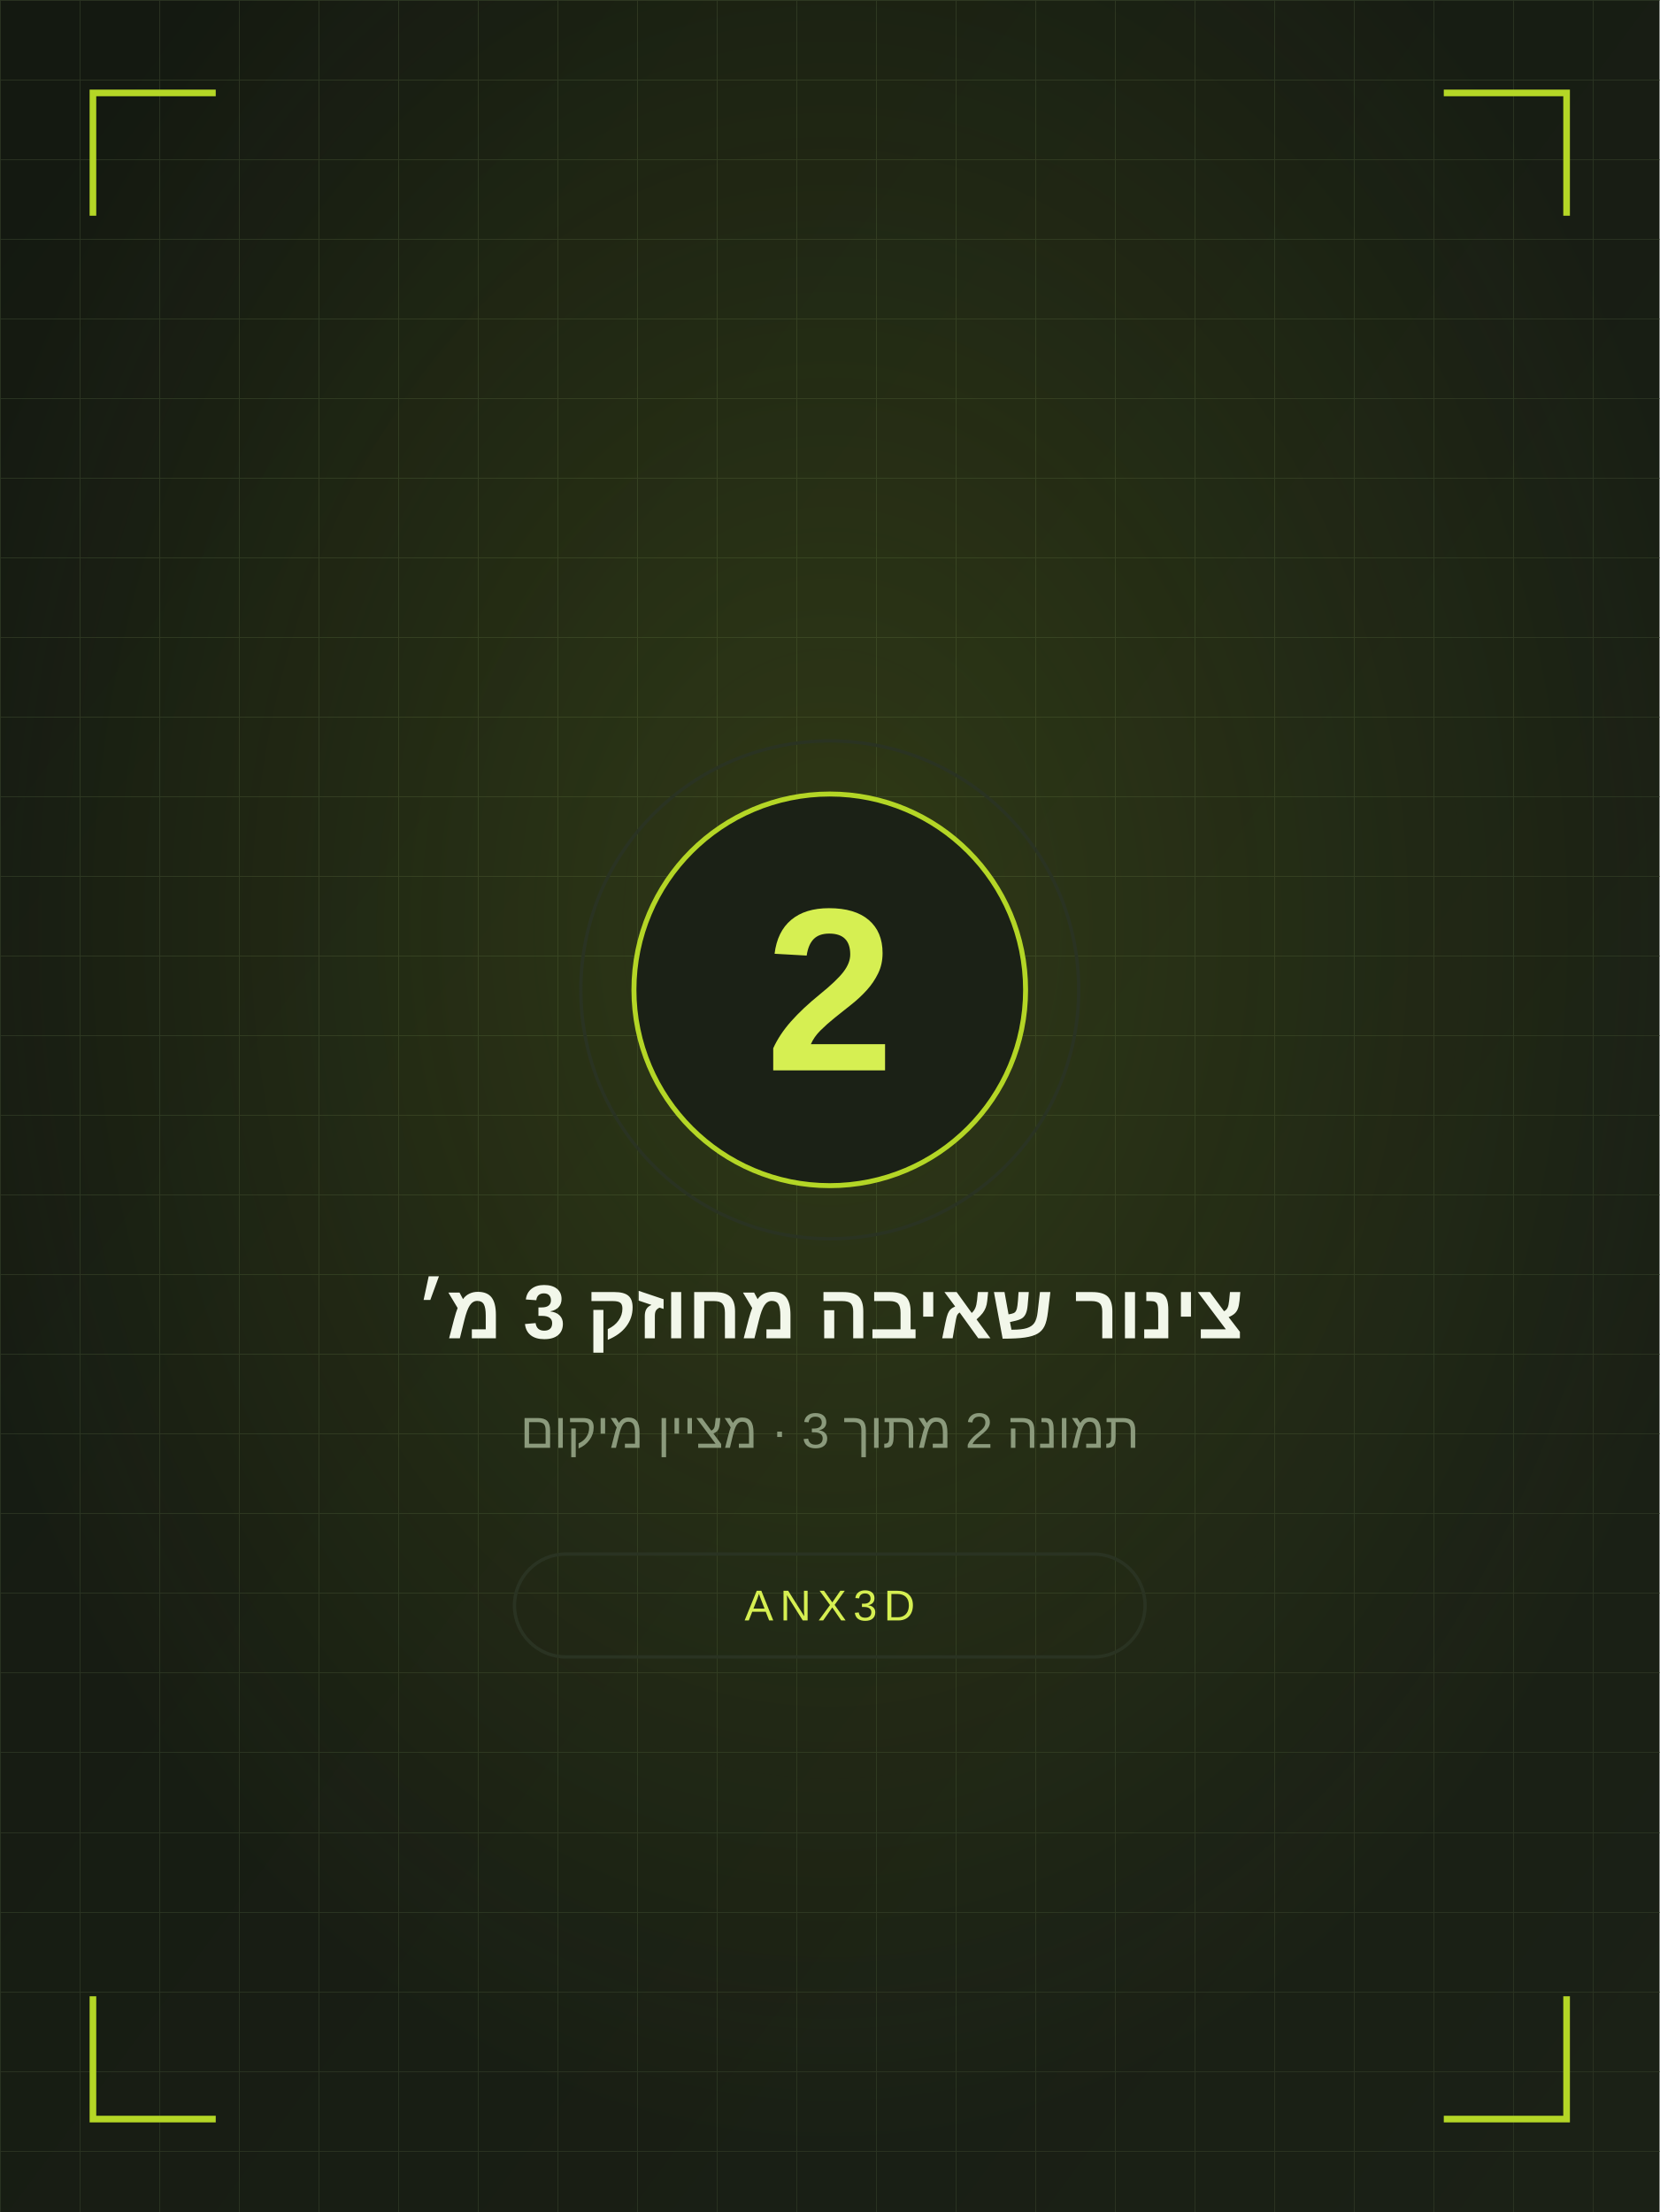
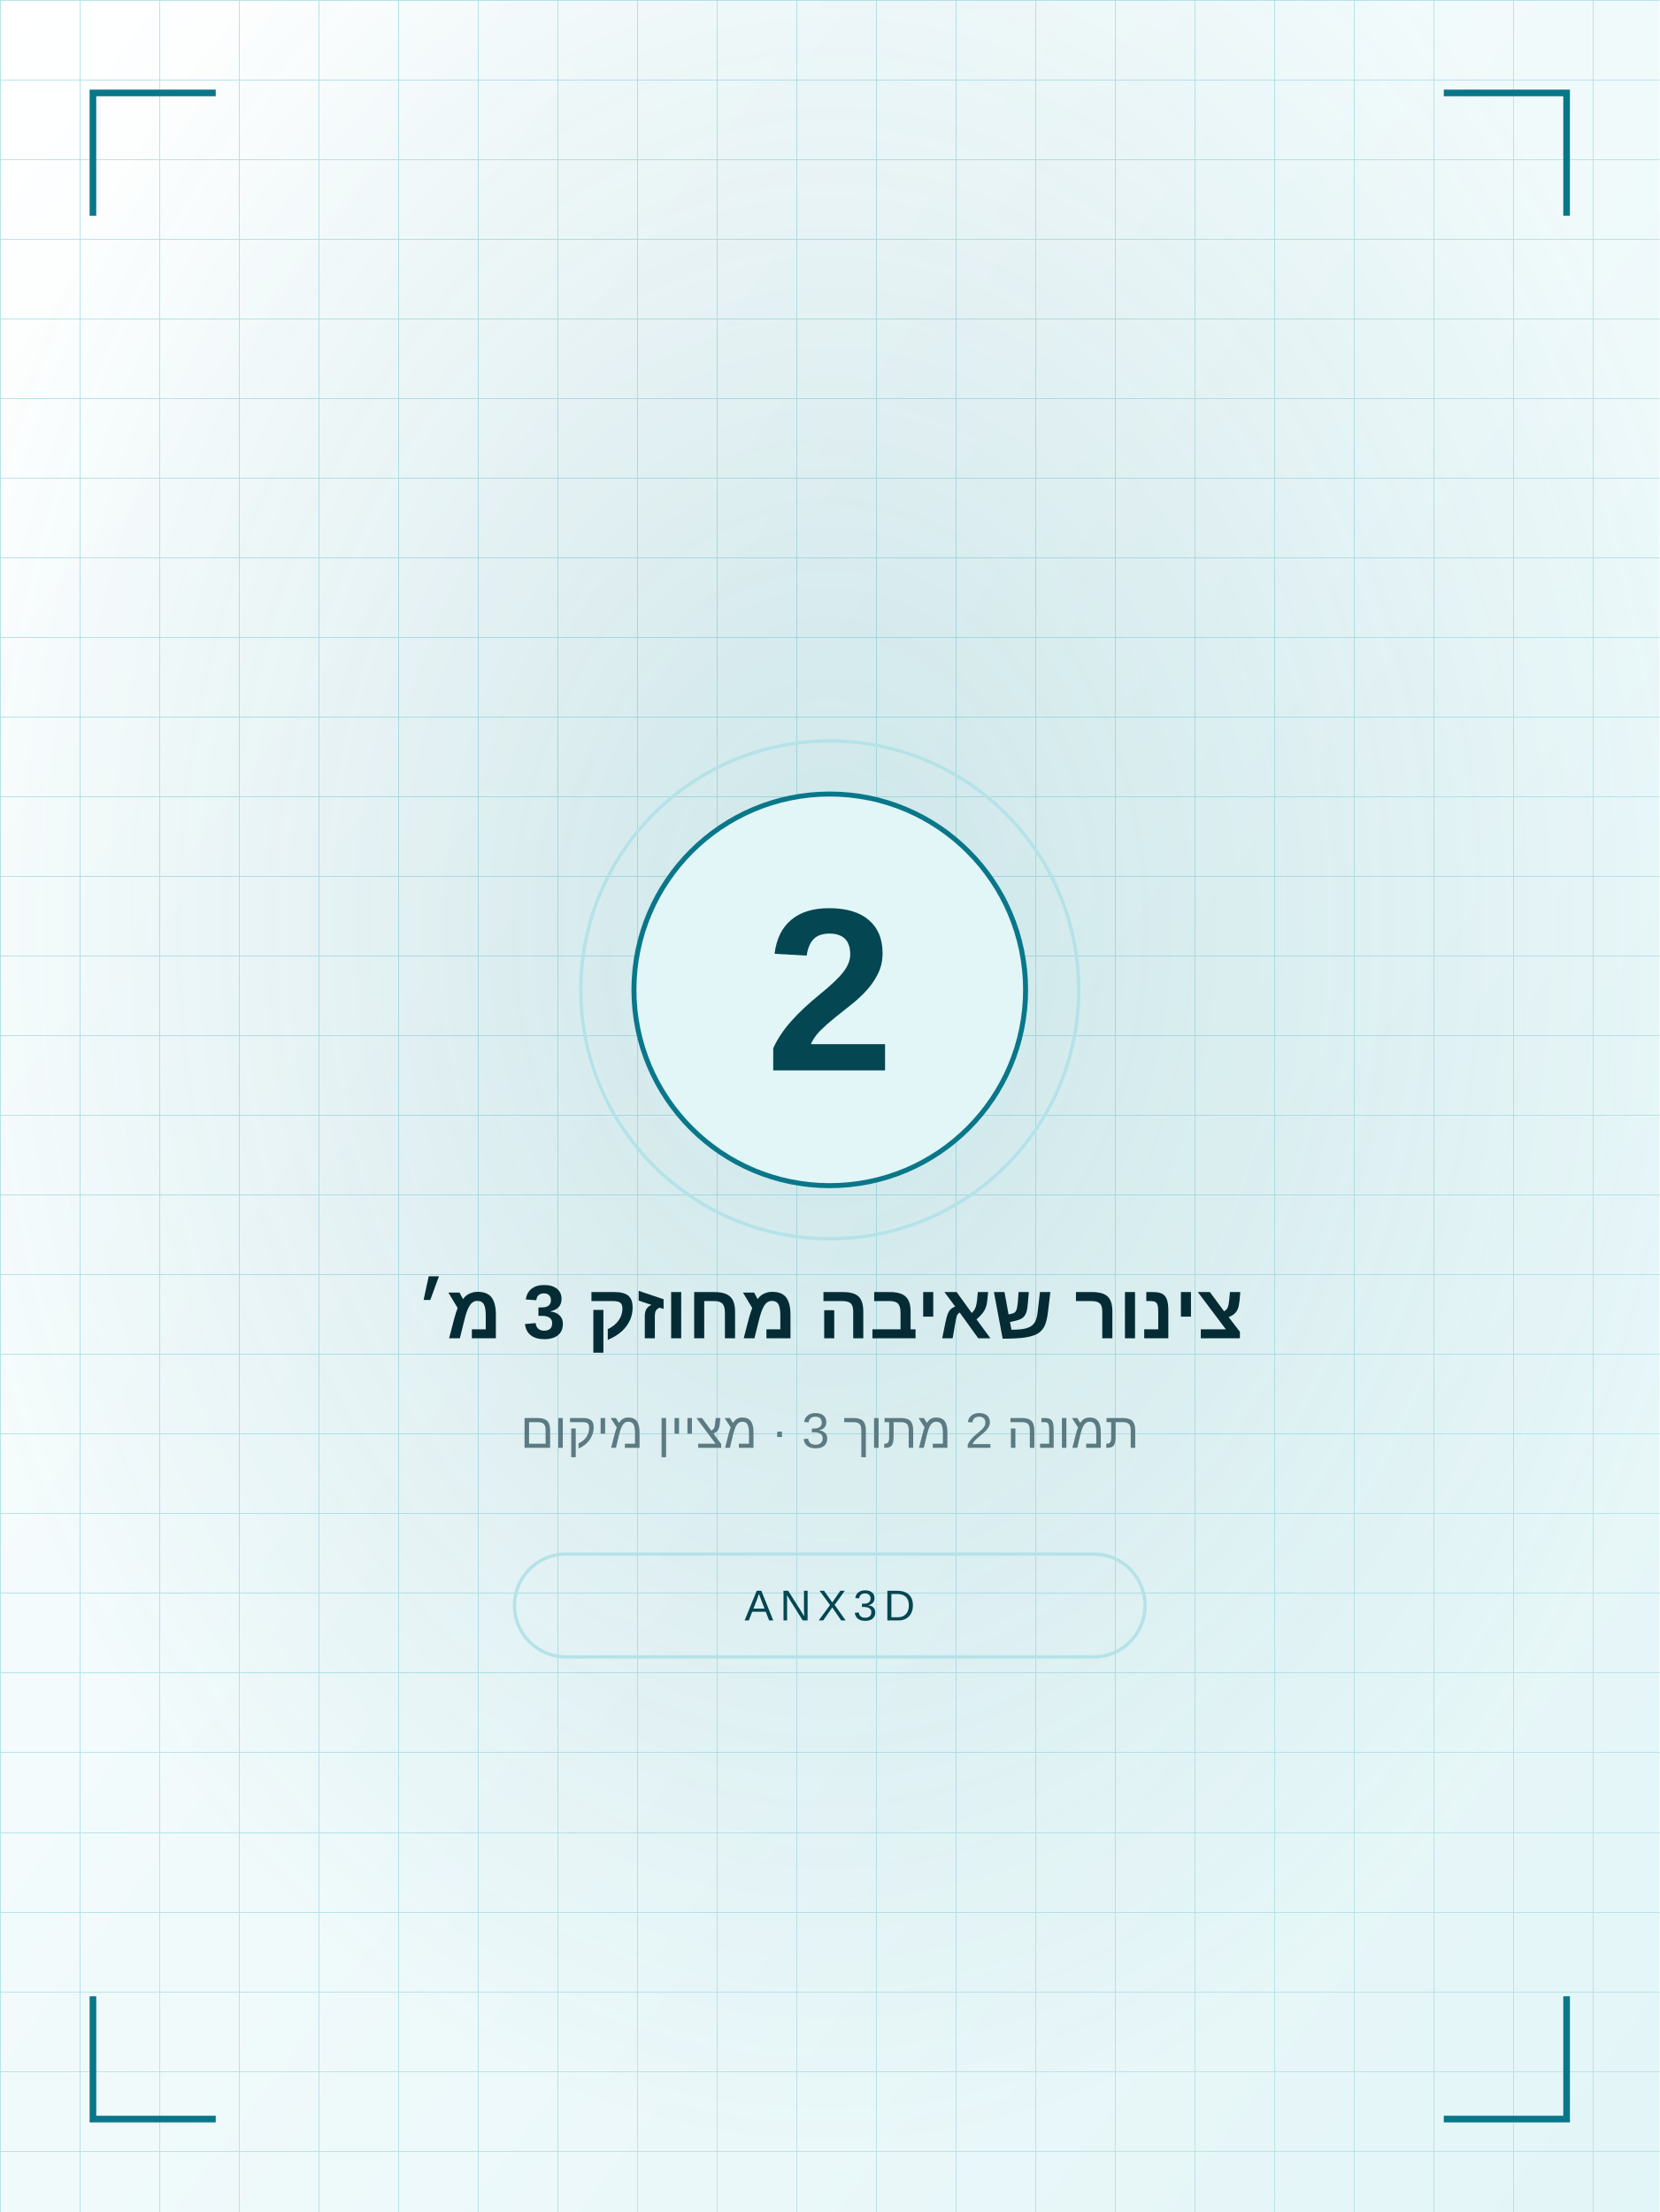
<svg xmlns="http://www.w3.org/2000/svg" width="1000" height="1333" viewBox="0 0 1000 1333" role="img" aria-label="צינור שאיבה מחוזק 3 מ׳ — תמונה 2 מתוך 3 (מציין מיקום)">
  <defs>
    <linearGradient id="bg" x1="0" y1="0" x2="1" y2="1">
-       <stop offset="0%" stop-color="#141911" />
-       <stop offset="100%" stop-color="#1b2116" />
+       <stop offset="0%" stop-color="#ffffff" />
+       <stop offset="100%" stop-color="#e2f5f7" />
    </linearGradient>
    <pattern id="grid" width="48" height="48" patternUnits="userSpaceOnUse">
-       <path d="M48 0H0V48" fill="none" stroke="#2a3322" stroke-width="1" />
+       <path d="M48 0H0V48" fill="none" stroke="#b4e2e8" stroke-width="1" />
    </pattern>
    <radialGradient id="glow" cx="50%" cy="42%" r="55%">
-       <stop offset="0%" stop-color="#b4d626" stop-opacity="0.16" />
-       <stop offset="100%" stop-color="#b4d626" stop-opacity="0" />
+       <stop offset="0%" stop-color="#097789" stop-opacity="0.16" />
+       <stop offset="100%" stop-color="#097789" stop-opacity="0" />
    </radialGradient>
  </defs>
  <rect width="1000" height="1333" fill="url(#bg)" />
  <rect width="1000" height="1333" fill="url(#grid)" />
  <rect width="1000" height="1333" fill="url(#glow)" />
-   <path d="M56 128V56h72" fill="none" stroke="#b4d626" stroke-width="4" stroke-linecap="square" />
-   <path d="M872 56h72v72" fill="none" stroke="#b4d626" stroke-width="4" stroke-linecap="square" />
-   <path d="M944 1205v72h-72" fill="none" stroke="#b4d626" stroke-width="4" stroke-linecap="square" />
-   <path d="M128 1277H56v-72" fill="none" stroke="#b4d626" stroke-width="4" stroke-linecap="square" />
-   <circle cx="500" cy="596.5" r="150" fill="none" stroke="#2a3322" stroke-width="2" />
-   <circle cx="500" cy="596.5" r="118" fill="#1b2116" stroke="#b4d626" stroke-width="3" />
-   <text x="500" y="596.5" text-anchor="middle" dominant-baseline="central" font-family="Heebo, Arial, sans-serif" font-size="140" font-weight="700" fill="#d6ef52">2</text>
-   <text x="500" y="806.5" text-anchor="middle" direction="rtl" font-family="Heebo, Arial, sans-serif" font-size="46" font-weight="700" fill="#f2f7ea">צינור שאיבה מחוזק 3 מ׳</text>
-   <text x="500" y="872.5" text-anchor="middle" direction="rtl" font-family="Heebo, Arial, sans-serif" font-size="30" fill="#8b9a7c">תמונה 2 מתוך 3 · מציין מיקום</text>
-   <rect x="310" y="936.5" width="380" height="62" rx="31" fill="none" stroke="#2a3322" stroke-width="2" />
-   <text x="500" y="967.5" text-anchor="middle" dominant-baseline="central" font-family="Heebo, Arial, sans-serif" font-size="26" letter-spacing="4" fill="#d6ef52">ANX3D</text>
+   <path d="M56 128V56h72" fill="none" stroke="#097789" stroke-width="4" stroke-linecap="square" />
+   <path d="M872 56h72v72" fill="none" stroke="#097789" stroke-width="4" stroke-linecap="square" />
+   <path d="M944 1205v72h-72" fill="none" stroke="#097789" stroke-width="4" stroke-linecap="square" />
+   <path d="M128 1277H56v-72" fill="none" stroke="#097789" stroke-width="4" stroke-linecap="square" />
+   <circle cx="500" cy="596.5" r="150" fill="none" stroke="#b4e2e8" stroke-width="2" />
+   <circle cx="500" cy="596.5" r="118" fill="#e2f5f7" stroke="#097789" stroke-width="3" />
+   <text x="500" y="596.5" text-anchor="middle" dominant-baseline="central" font-family="Heebo, Arial, sans-serif" font-size="140" font-weight="700" fill="#044652">2</text>
+   <text x="500" y="806.5" text-anchor="middle" direction="rtl" font-family="Heebo, Arial, sans-serif" font-size="46" font-weight="700" fill="#052c34">צינור שאיבה מחוזק 3 מ׳</text>
+   <text x="500" y="872.5" text-anchor="middle" direction="rtl" font-family="Heebo, Arial, sans-serif" font-size="30" fill="#5b7a82">תמונה 2 מתוך 3 · מציין מיקום</text>
+   <rect x="310" y="936.5" width="380" height="62" rx="31" fill="none" stroke="#b4e2e8" stroke-width="2" />
+   <text x="500" y="967.5" text-anchor="middle" dominant-baseline="central" font-family="Heebo, Arial, sans-serif" font-size="26" letter-spacing="4" fill="#044652">ANX3D</text>
</svg>
